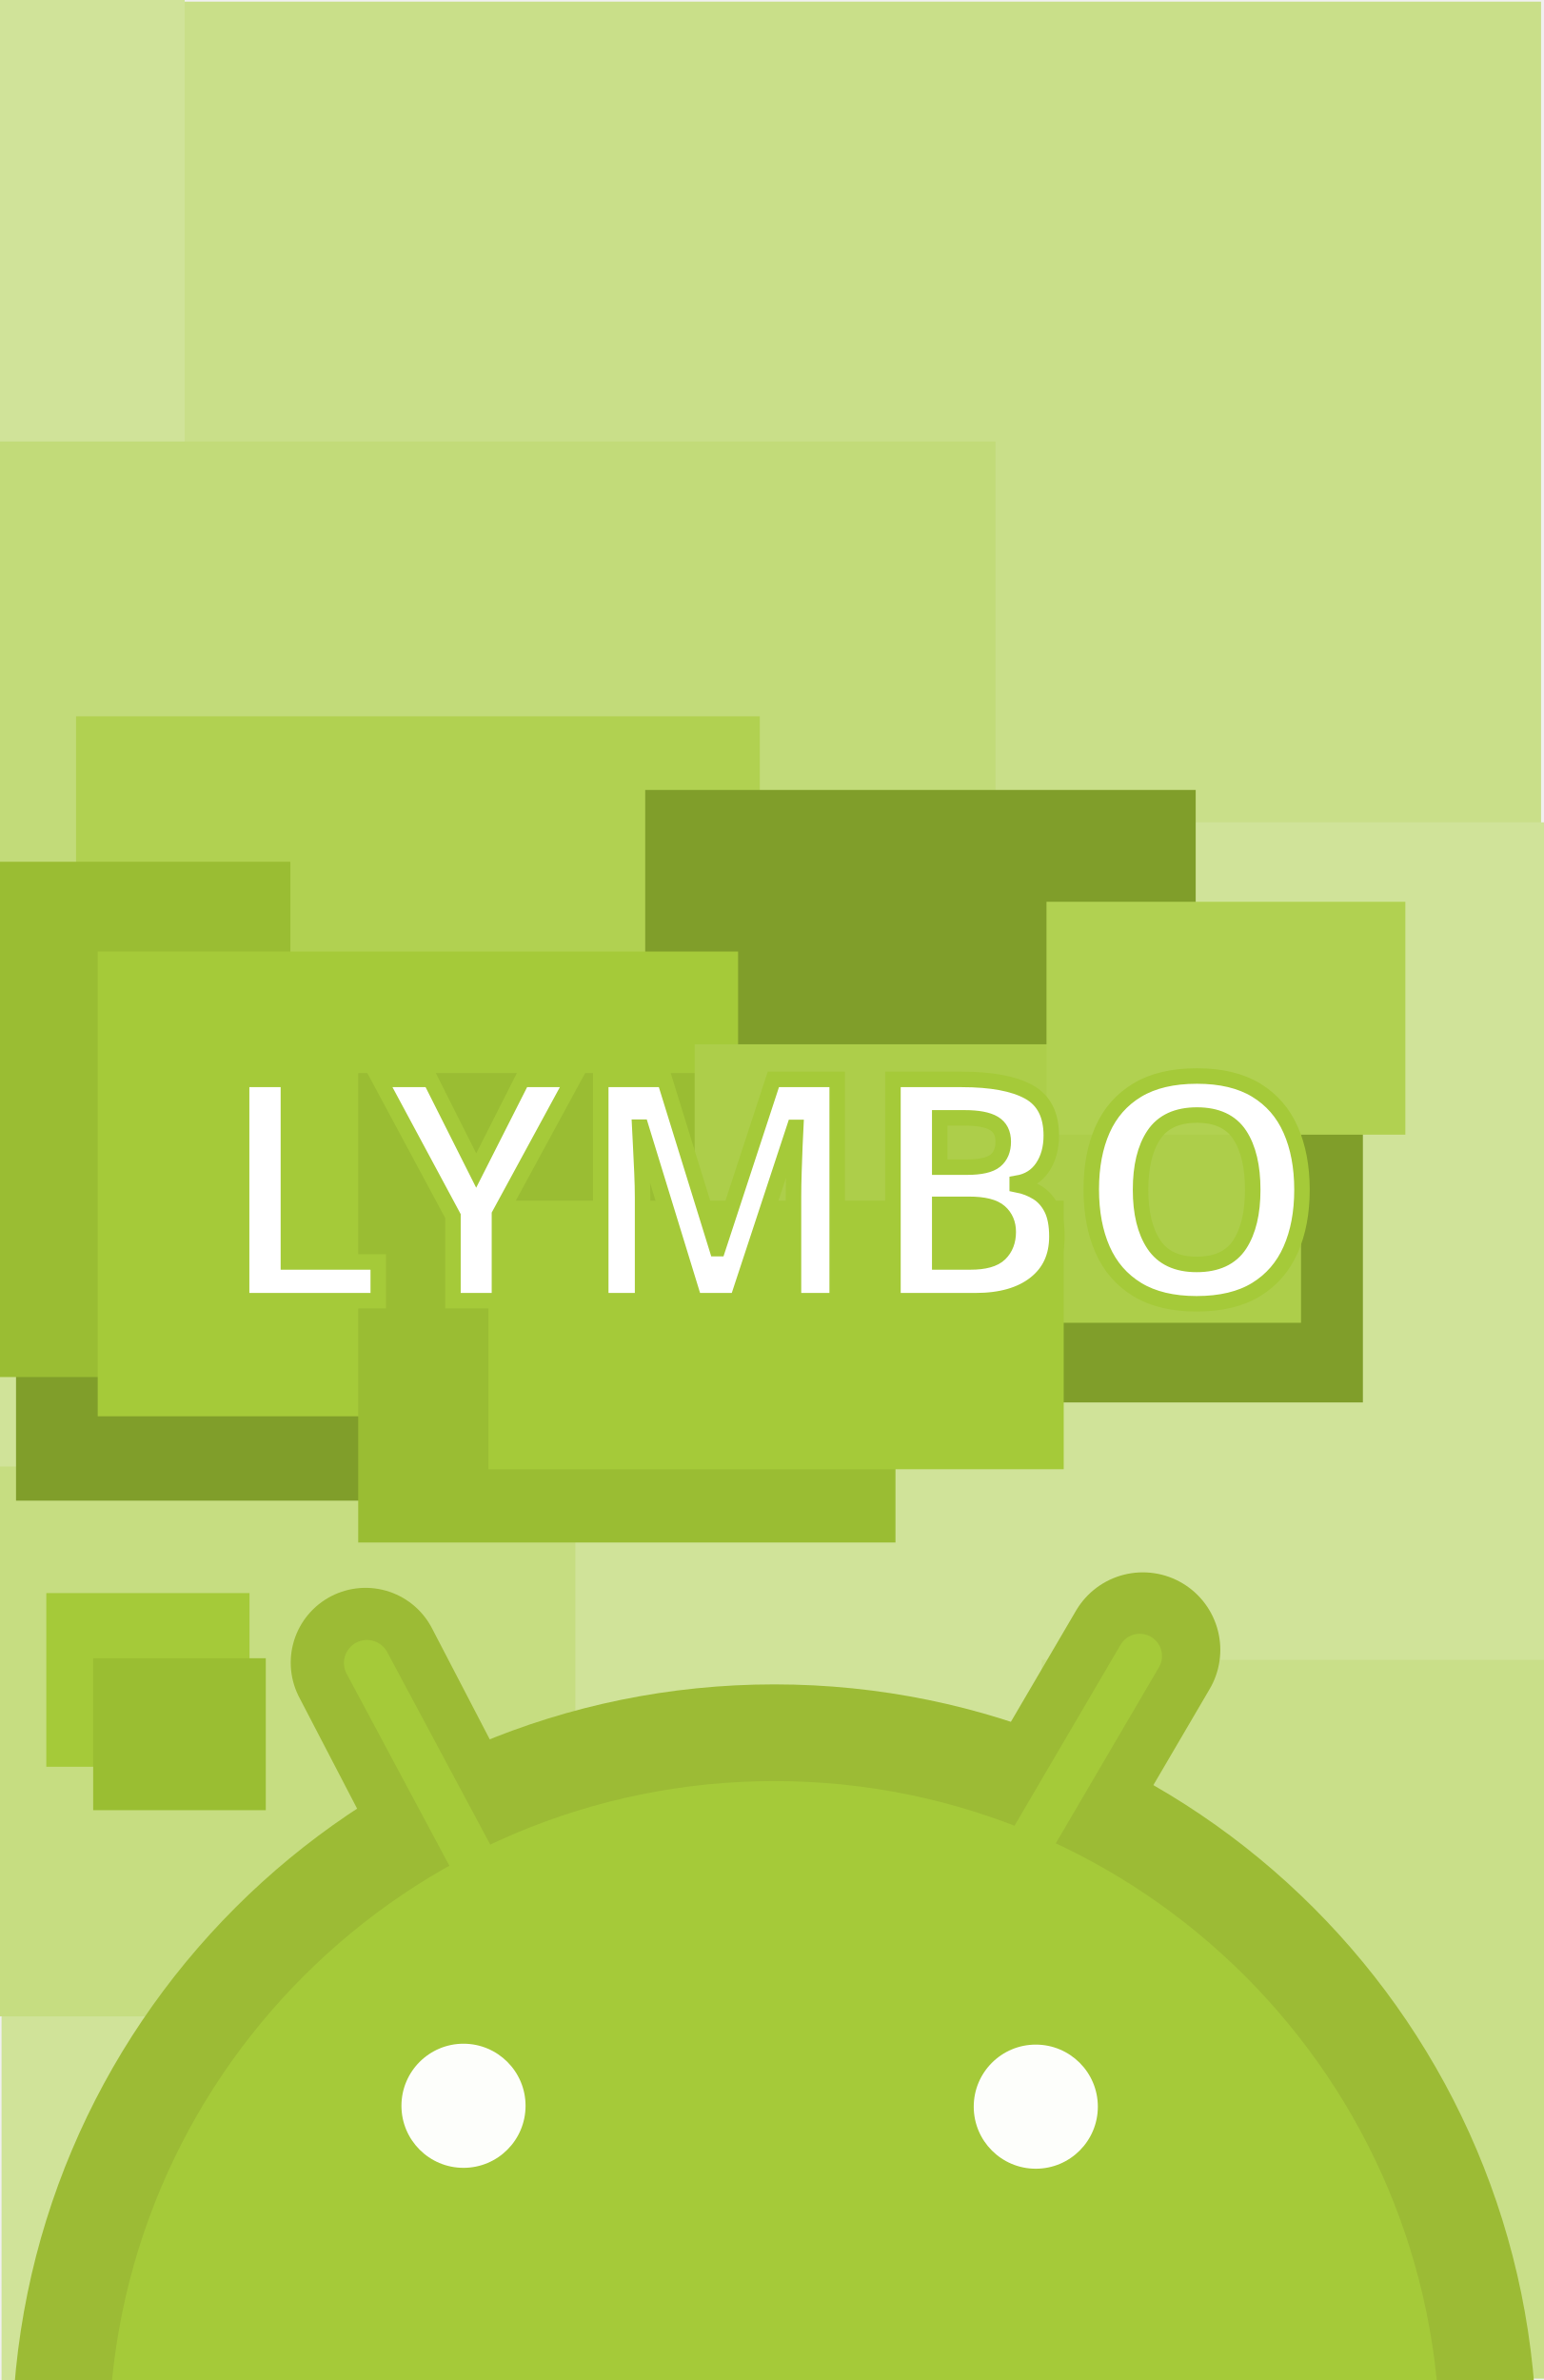
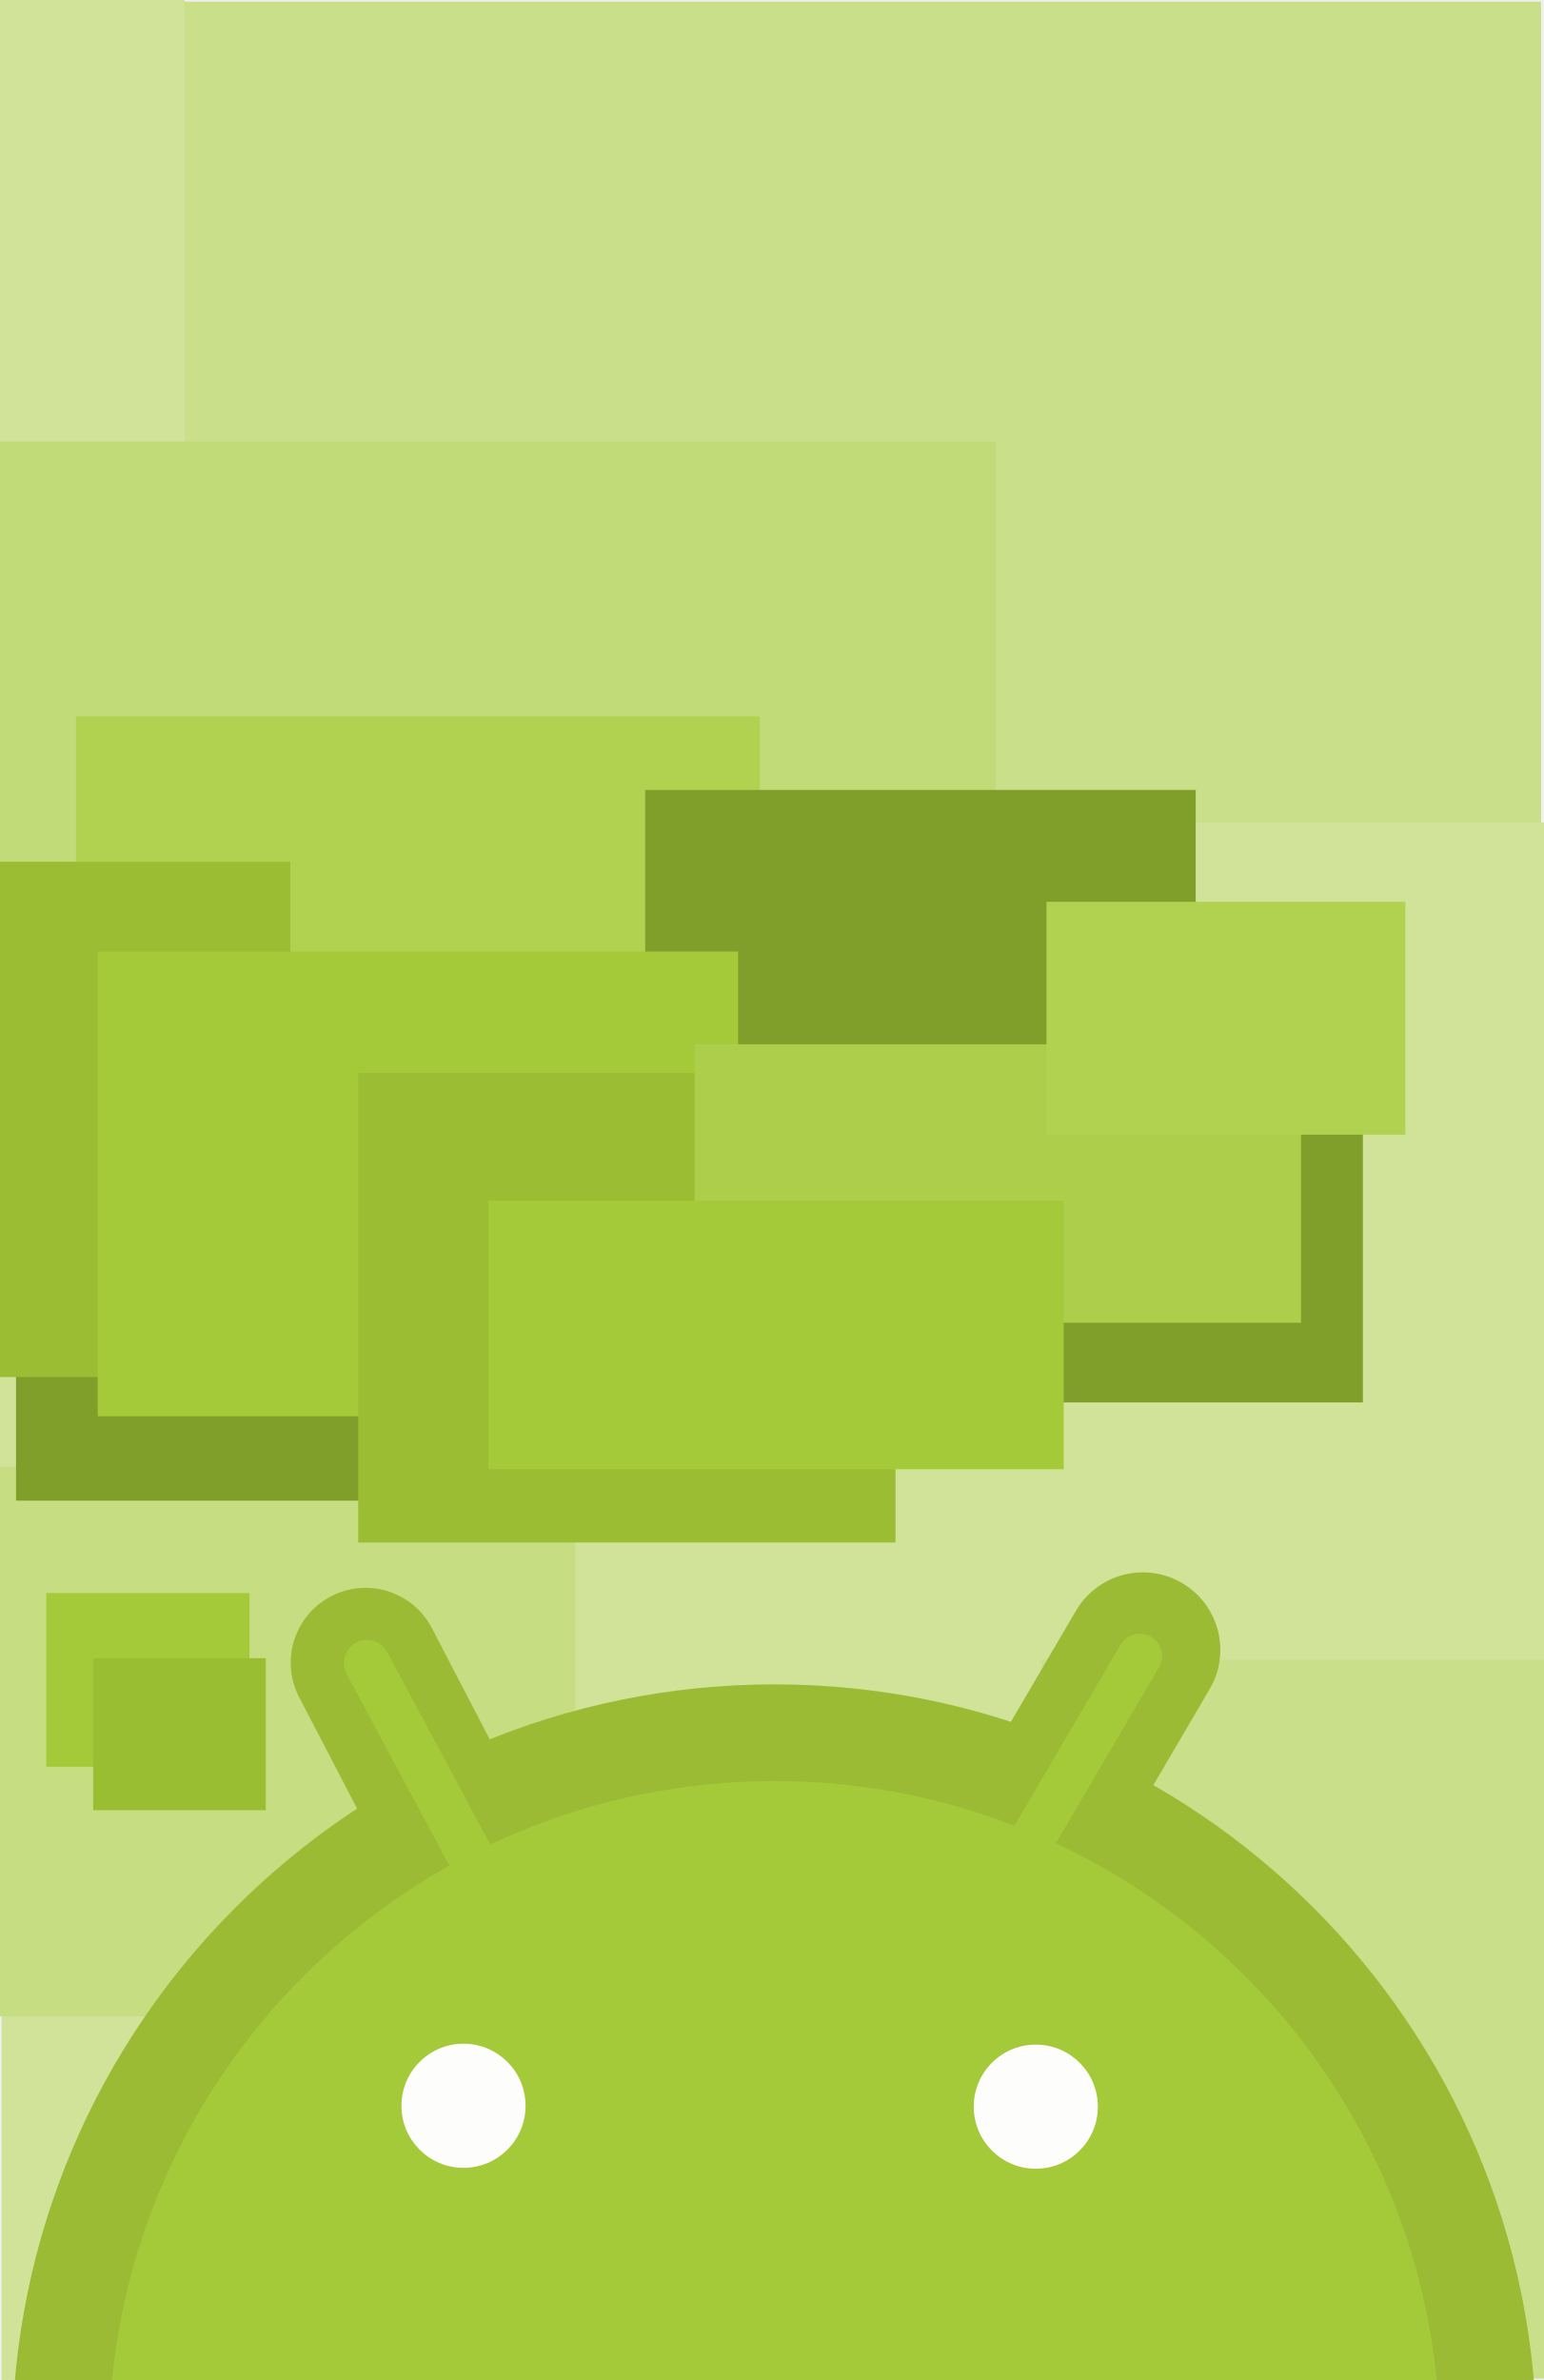
<svg xmlns="http://www.w3.org/2000/svg" version="1.1" width="498" height="768" id="svg2993">
  <defs id="defs2995">
    <linearGradient id="linearGradient3786">
      <stop id="stop3788" style="stop-color:#3a70c9;stop-opacity:1" offset="0" />
    </linearGradient>
  </defs>
  <g id="layer1">
    <rect width="502.458" height="296.727" x="-5.128" y="0.531" id="rect3784-1-9-8-1-2-1" style="fill:#c9df89;fill-opacity:1;stroke:none" />
    <rect width="493.883" height="318.748" x="5.289" y="265.36" id="rect3784-1-9-8-1-7-1" style="fill:#d0e399;fill-opacity:1;stroke:none" />
    <rect width="162.694" height="231.926" x="336.17" y="535.627" id="rect3784-1-9-8-1-2" style="fill:#c9df89;fill-opacity:1;stroke:none" />
    <rect width="60.141" height="571.761" x="-0.541" y="-0.198" id="rect3784-1-9-8-1-7-5" style="fill:#d0e399;fill-opacity:1;stroke:none" />
    <rect width="339.785" height="145.238" x="-18.509" y="142.458" id="rect3784-1-9-8-1-1" style="fill:#c2db79;fill-opacity:1;stroke:none" />
    <rect width="169.413" height="210.163" x="0.504" y="557.837" id="rect3784-1-9-8-1-7" style="fill:#d0e399;fill-opacity:1;stroke:none" />
    <rect width="187.505" height="177.437" x="-1.826" y="473.222" id="rect3784-1-9-8-1" style="fill:#c6dd81;fill-opacity:1;stroke:none" />
    <rect width="220.671" height="85.362" x="24.533" y="231.148" id="rect3784-1-9-8-4" style="fill:#b1d151;fill-opacity:1;stroke:none" />
    <rect width="143.832" height="113.273" x="295.994" y="339.277" id="rect3784-2" style="fill:#809e2a;fill-opacity:1;stroke:none" />
    <rect width="126.195" height="99.428" x="5.171" y="384.813" id="rect3784-4" style="fill:#809e2a;fill-opacity:1;stroke:none" />
    <rect width="132.152" height="166.276" x="-38.44" y="278.083" id="rect3784-7-0" style="fill:#9abd33;fill-opacity:1;stroke:none" />
    <path d="M 329.181,600.02 C 368.819,532.381 368.819,532.381 368.819,532.381" id="path4020-5" style="fill:none;stroke:#9cbb35;stroke-width:50;stroke-linecap:round;stroke-linejoin:miter;stroke-miterlimit:4;stroke-opacity:1;stroke-dasharray:none" />
    <path d="M 154.034,605.873 C 117.966,536.527 117.966,536.527 117.966,536.527" id="path4020-5-1" style="fill:none;stroke:#9cbb35;stroke-width:48.293;stroke-linecap:round;stroke-linejoin:miter;stroke-miterlimit:4;stroke-opacity:1;stroke-dasharray:none" />
    <rect width="177.649" height="107.47" x="208.226" y="254.905" id="rect3784" style="fill:#809e2a;fill-opacity:1;stroke:none" />
    <rect width="206.66" height="149.962" x="31.538" y="307.056" id="rect3784-1" style="fill:#a5ca39;fill-opacity:1;stroke:none" />
    <rect width="173.385" height="151.465" x="115.604" y="346.283" id="rect3784-7" style="fill:#9abd33;fill-opacity:1;stroke:none" />
    <rect width="65.577" height="56.044" x="14.945" y="514.074" id="rect3784-1-4" style="fill:#a5ca39;fill-opacity:1;stroke:none" />
    <rect width="195.676" height="89.865" x="224.188" y="336.981" id="rect3784-1-9" style="fill:#adce4a;fill-opacity:1;stroke:none" />
    <rect width="185.644" height="86.665" x="157.636" y="387.44" id="rect3784-1-4-8" style="fill:#a5ca39;fill-opacity:1;stroke:none" />
    <rect width="55.707" height="49.038" x="30.069" y="535.09" id="rect3784-5" style="fill:#9abe32;fill-opacity:1;stroke:none" />
    <rect width="115.807" height="75.152" x="337.726" y="290.996" id="rect3784-1-9-8-4-5" style="fill:#b1d151;fill-opacity:1;stroke:none" />
-     <text x="68.978" y="419.719" id="text4274" xml:space="preserve" style="font-size:160px;font-style:normal;font-variant:normal;font-weight:bold;font-stretch:normal;line-height:125%;letter-spacing:0px;word-spacing:0px;fill:#ffffff;fill-opacity:1;stroke:#a5ca39;stroke-opacity:1;font-family:Berlin Sans FB Demi;-inkscape-font-specification:Berlin Sans FB Demi Bold">
-       <tspan x="68.978" y="419.719" id="tspan4276" style="font-size:100px;stroke:#a5ca39;stroke-width:5;stroke-miterlimit:4;stroke-opacity:1;stroke-dasharray:none">LYMBO</tspan>
-     </text>
    <circle cx="249" cy="348" r="151.987" transform="matrix(1.516085,0,0,1.516085,-127.599,261.9641)" id="head" style="fill:#a5ca39;fill-opacity:1;stroke:#9cbb35;stroke-width:20.585;stroke-miterlimit:4;stroke-opacity:1;stroke-dasharray:none" />
    <path d="m 118.422,536.622 c 39.156,73.156 39.156,73.156 39.156,73.156" id="path4018" style="fill:#a5ca39;fill-opacity:1;stroke:#a5ca39;stroke-width:14.844;stroke-linecap:round;stroke-linejoin:round;stroke-miterlimit:4;stroke-opacity:1;stroke-dasharray:none" />
    <path d="M 328.181,602.02 C 367.819,534.381 367.819,534.381 367.819,534.381" id="path4020" style="fill:#a5ca39;fill-opacity:1;stroke:#a5ca39;stroke-width:14.361;stroke-linecap:round;stroke-linejoin:miter;stroke-miterlimit:4;stroke-opacity:1;stroke-dasharray:none" />
    <circle cx="249" cy="348" r="151.987" transform="matrix(0.1317655,0,0,0.1317655,116.772,633.659)" id="head-1" style="opacity:0.98;fill:#ffffff;fill-opacity:1;stroke:none" />
    <circle cx="249" cy="348" r="151.987" transform="matrix(0.1317655,0,0,0.1317655,301.4598,633.945)" id="head-1-7" style="opacity:0.98;fill:#ffffff;fill-opacity:1;stroke:none" />
  </g>
</svg>
